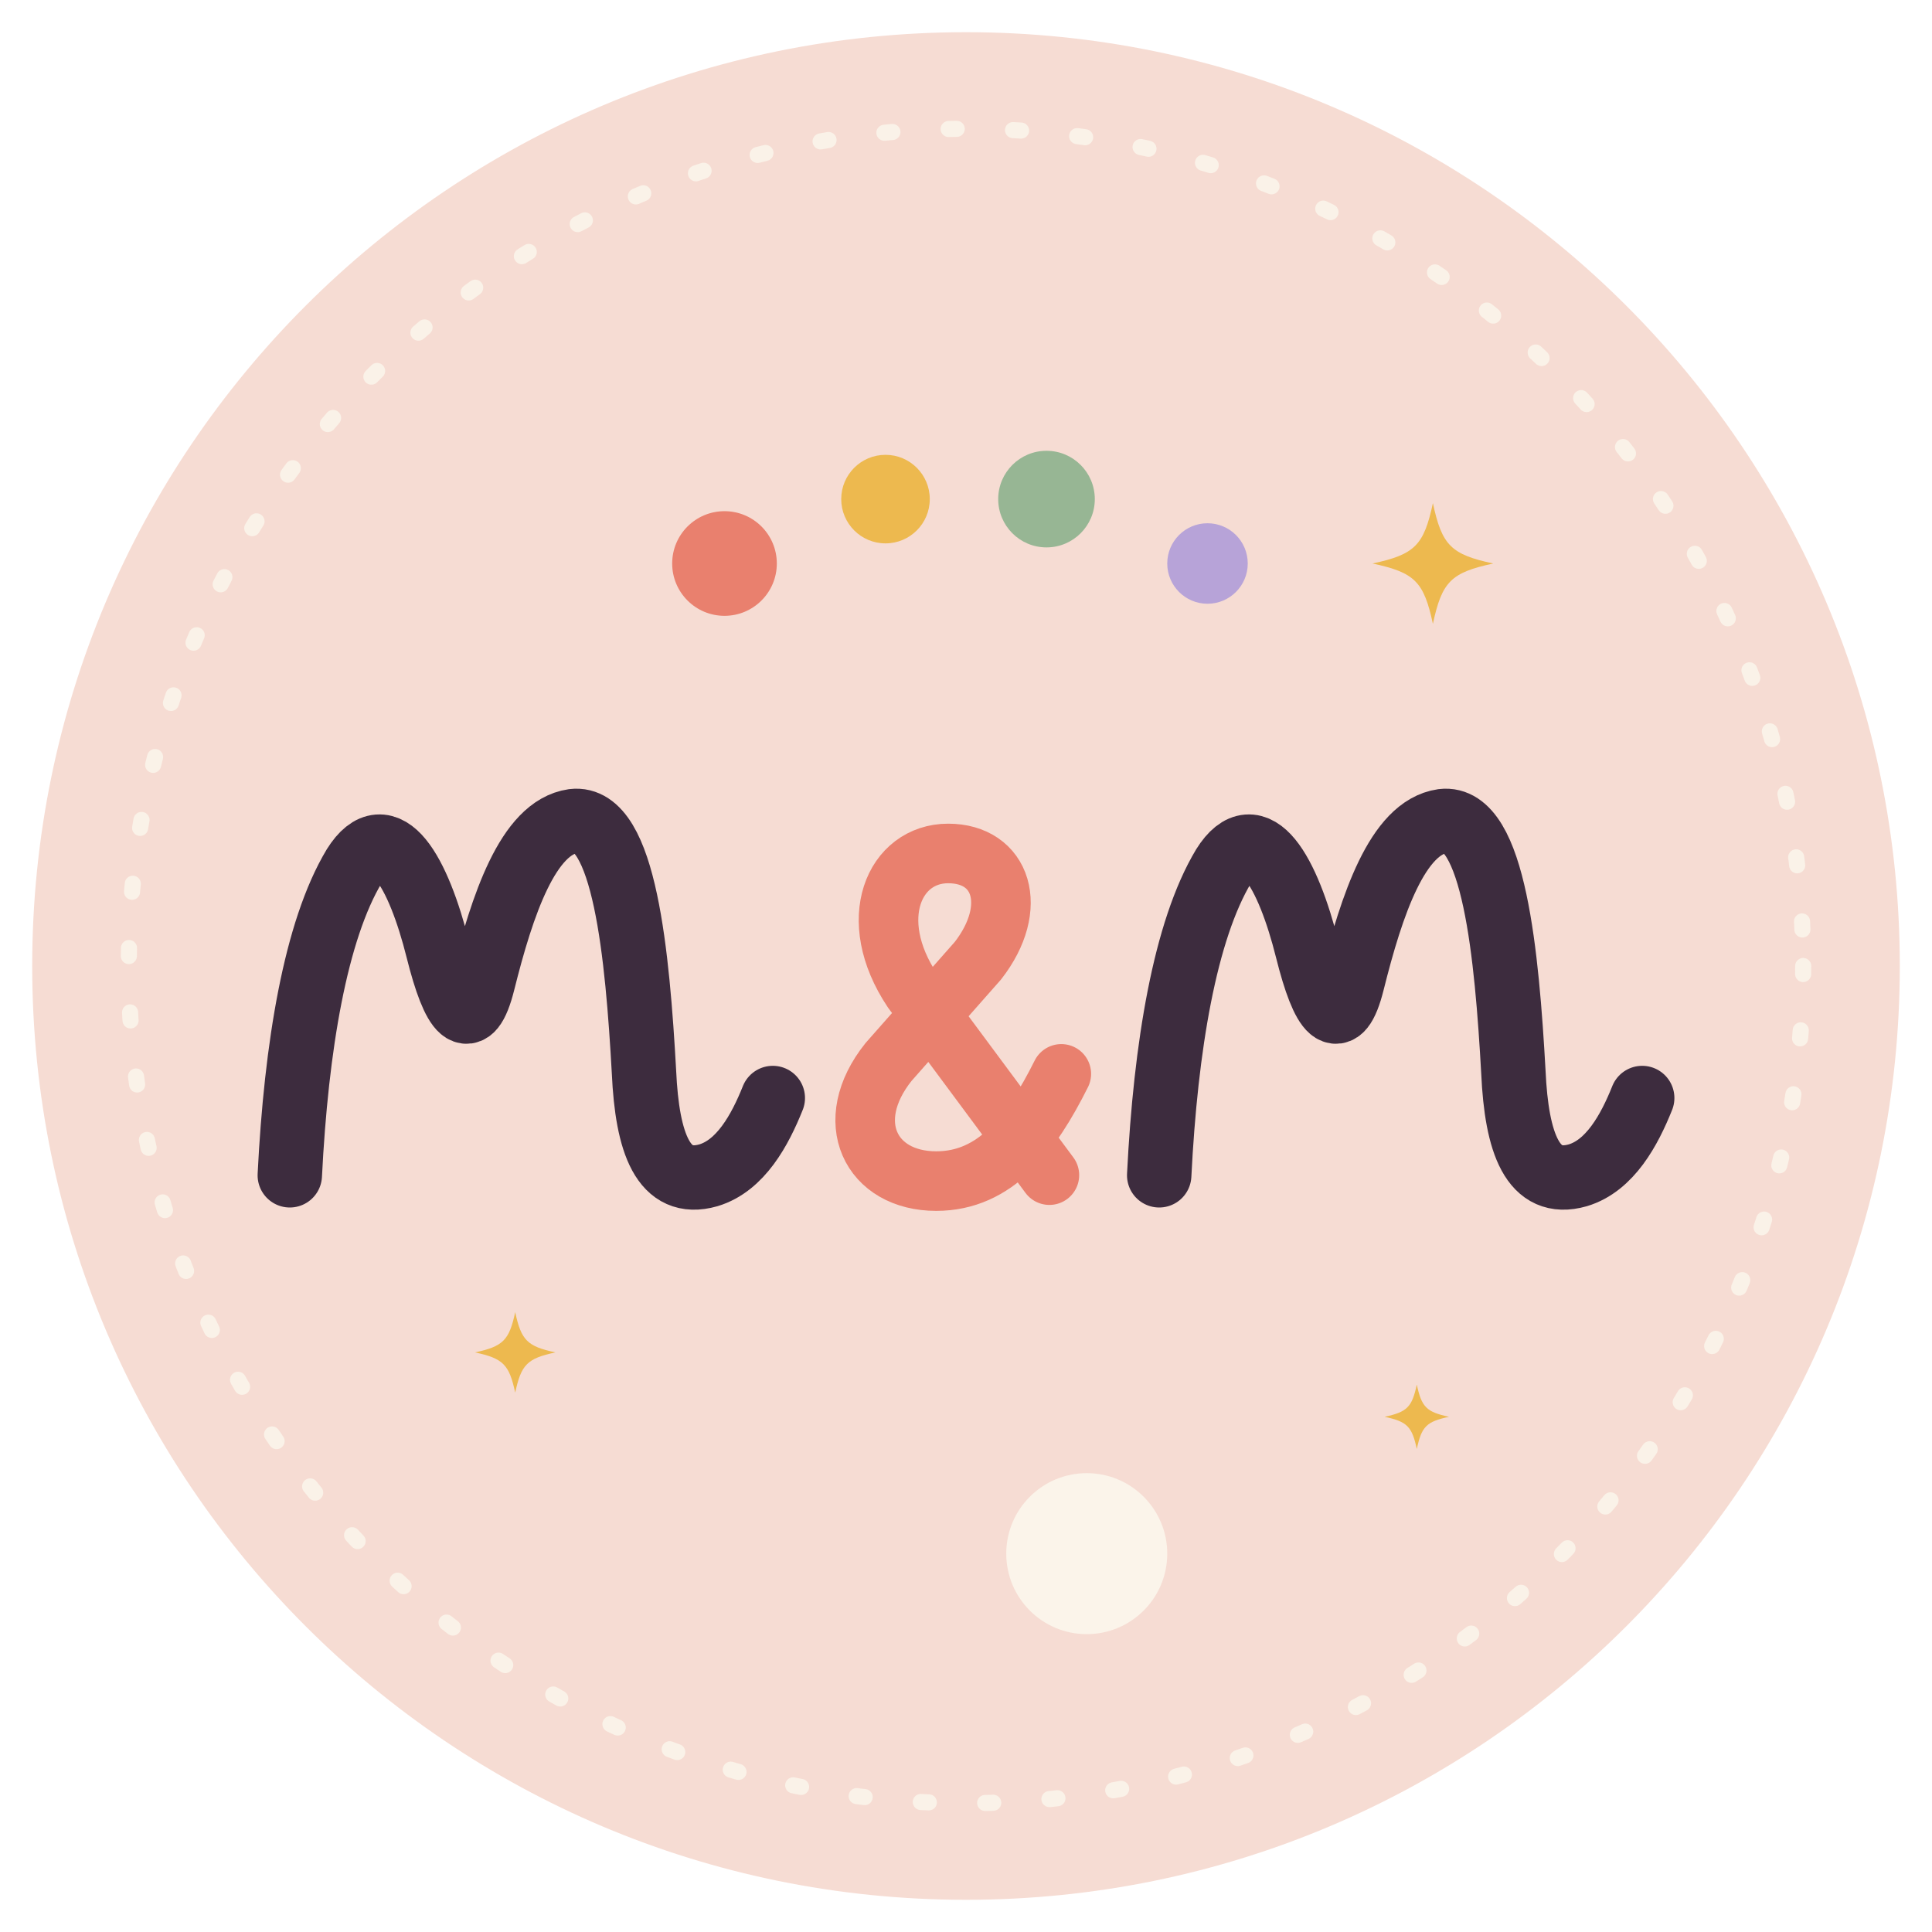
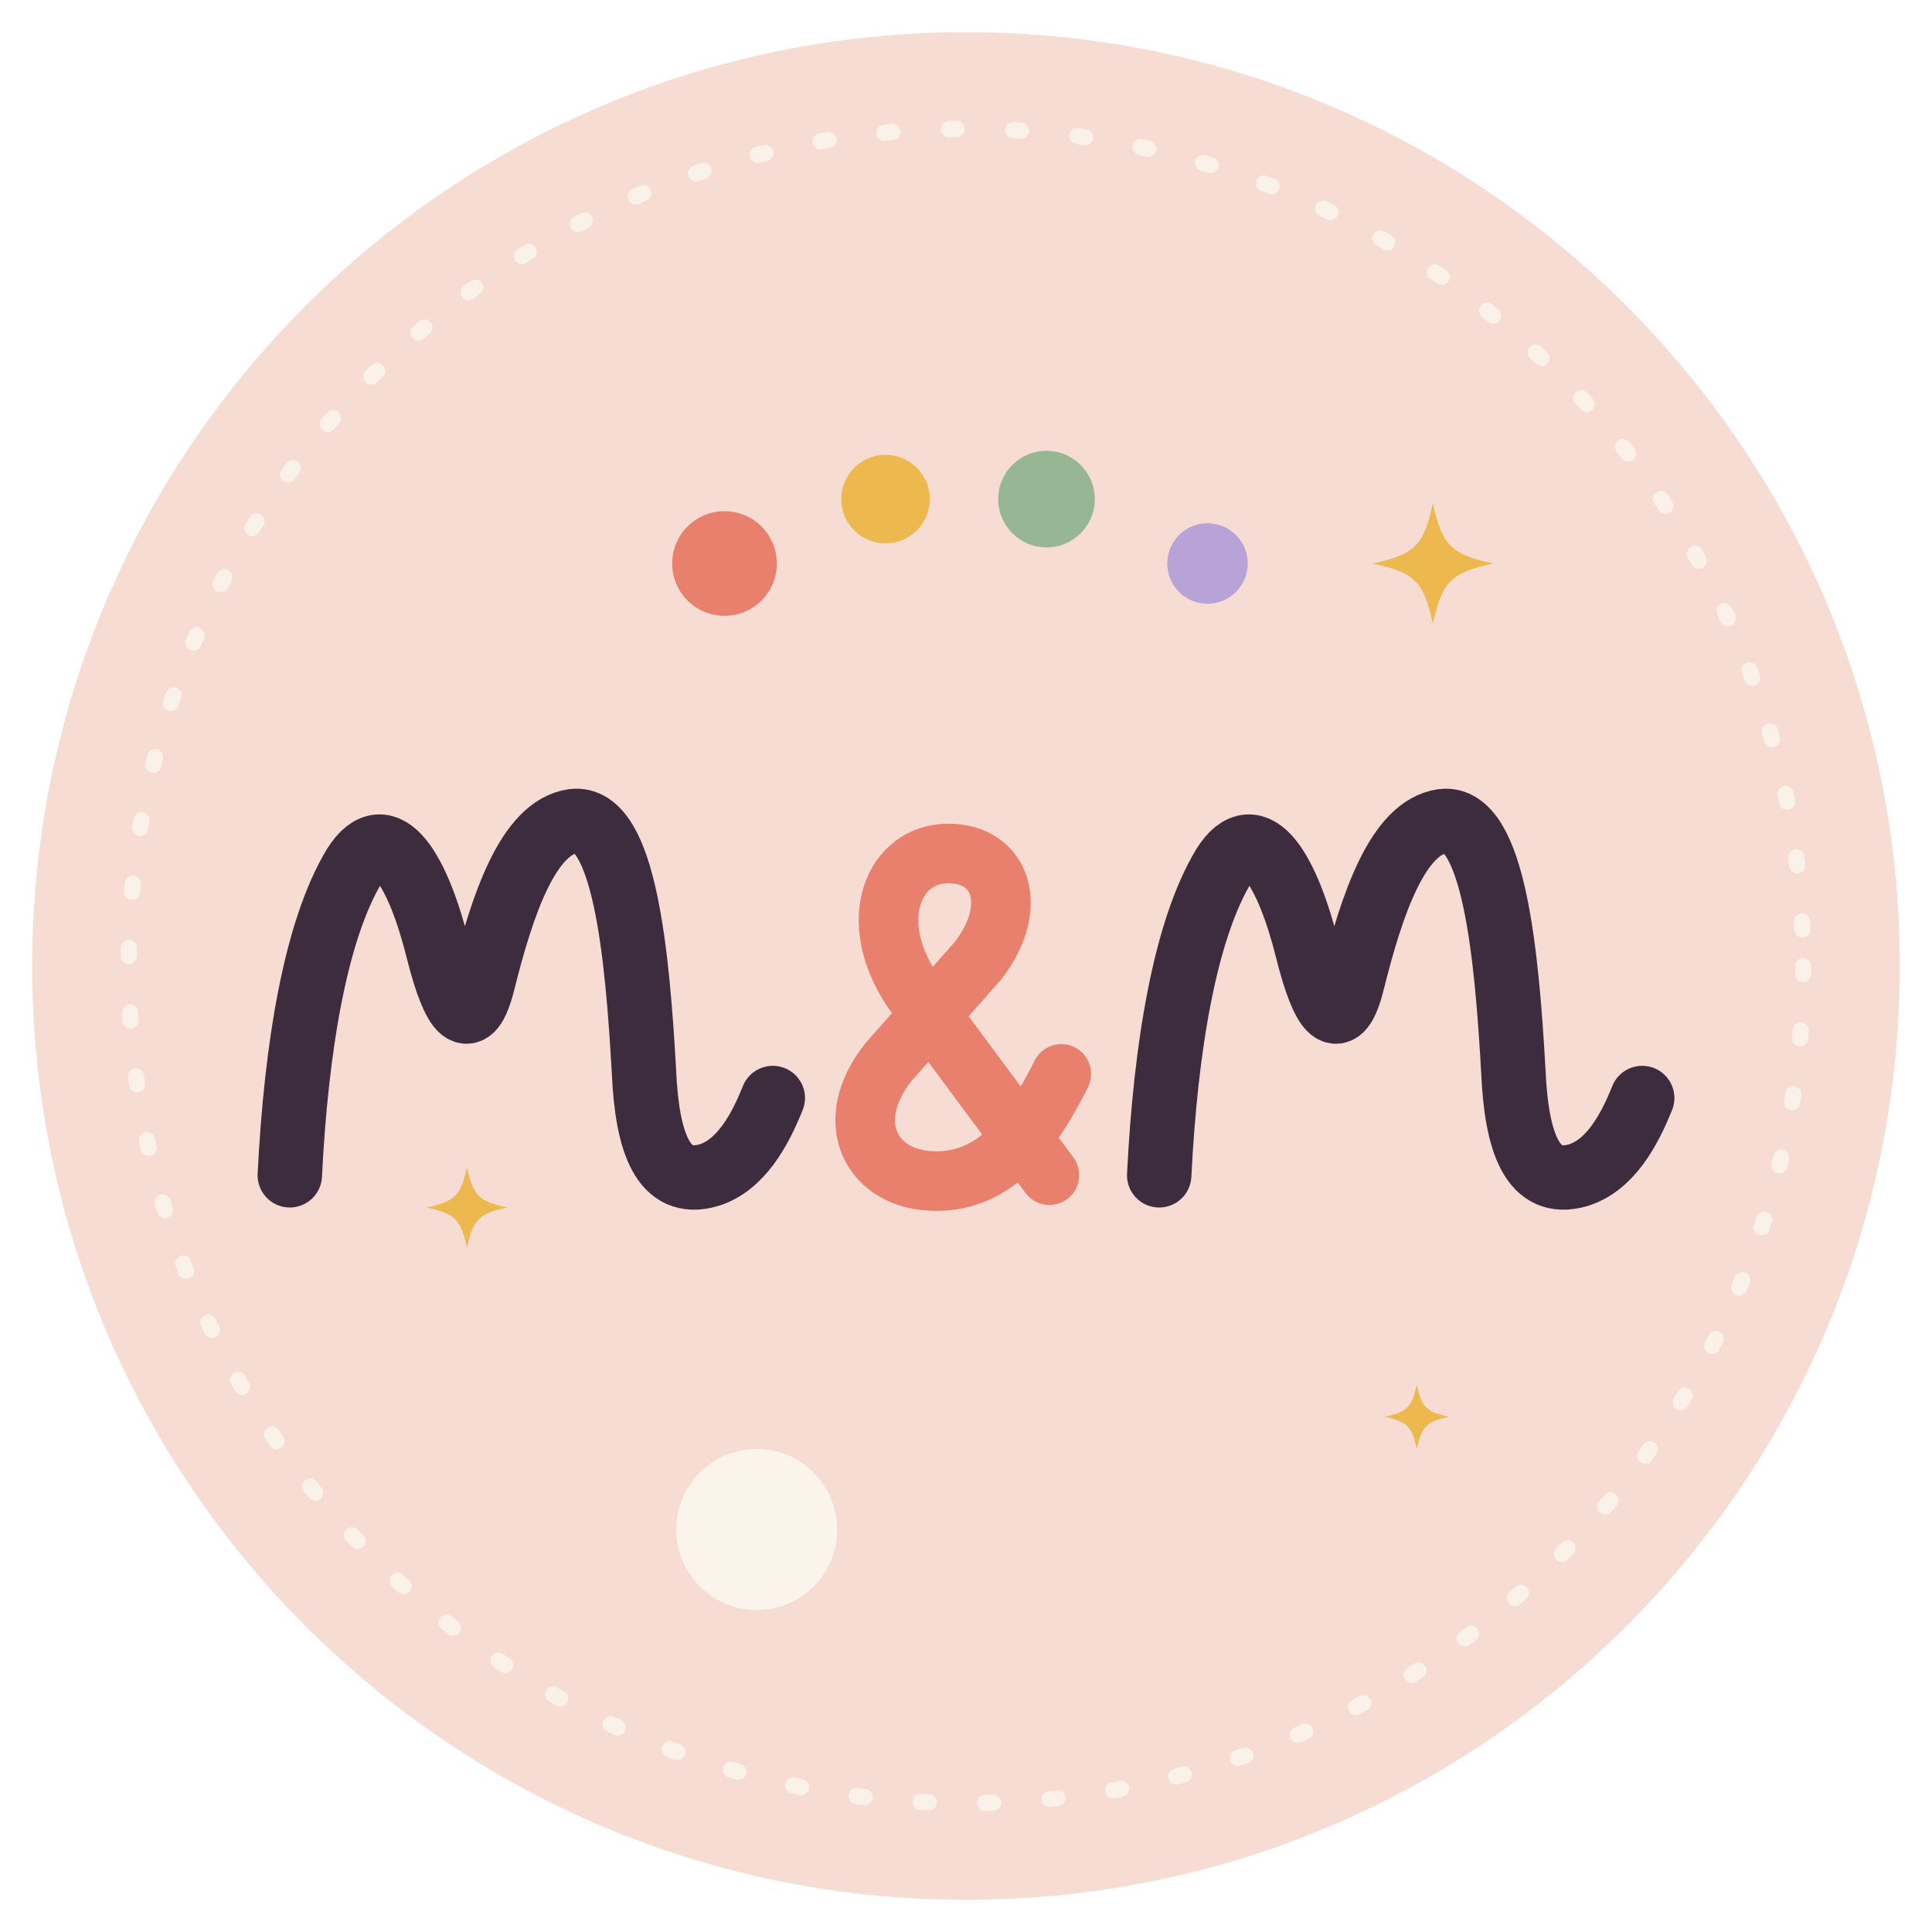
<svg xmlns="http://www.w3.org/2000/svg" viewBox="0 0 240 240" width="480" height="480" role="img" aria-label="Muse &amp; Make">
  <defs>
    <clipPath id="c">
      <circle cx="120" cy="120" r="116" />
    </clipPath>
  </defs>
  <g transform="translate(120 120)">
    <g>
      <g transform="translate(-120 -120)">
        <g clip-path="url(#c)">
          <circle cx="120" cy="120" r="116" fill="#F6DCD3" />
          <circle cx="120" cy="120" r="104" fill="none" stroke="#FBF4EA" stroke-width="2" stroke-dasharray="1 7" stroke-linecap="round" opacity=".9" />
          <g>
-             <circle cx="135" cy="193" r="10" fill="#FBF4EA" />
+             <circle cx="94" cy="190" r="10" fill="#FBF4EA" />
            <circle cx="90" cy="70" r="6.5" fill="#E9806E" opacity="1" />
            <circle cx="110" cy="62" r="5.5" fill="#EDB94F" opacity="1" />
            <circle cx="130" cy="62" r="6" fill="#97B694" opacity="1" />
            <circle cx="150" cy="70" r="5" fill="#B7A3D8" opacity="1" />
            <g opacity="1">
              <g transform="translate(66.1 147.6)">
                <g>
                  <g transform="translate(-66.1 -147.6)">
                    <path d="M 36.0 146.0 C 36.8 130.0 39.2 115.6 44.0 107.6 C 48.0 101.2 52.0 108.4 54.4 118.0 C 56.4 126.0 58.4 128.4 60.0 122.0 C 62.4 112.4 65.6 102.8 71.2 102.0 C 77.6 101.2 79.2 118.8 80.0 133.2 C 80.4 142.0 82.4 147.6 88.0 146.0 C 92.0 144.8 94.4 140.4 96.0 136.4" fill="none" stroke="#3D2C3E" stroke-width="8" stroke-linecap="round" stroke-linejoin="round" />
                  </g>
                </g>
              </g>
              <g transform="translate(118.4 146.7)">
                <g>
                  <g transform="translate(-118.4 -146.7)">
                    <path d="M 130.36 145.98 L 113.34 123.04 C 107.42 114.16 111.12 106.02 117.78 106.02 C 124.44 106.02 126.66 112.68 121.48 119.34 L 110.38 131.92 C 104.46 139.32 108.16 146.72 116.3 146.72 C 123.7 146.72 128.14 140.8 131.84 133.4" fill="none" stroke="#E9806E" stroke-width="7.4" stroke-linecap="round" stroke-linejoin="round" />
                  </g>
                </g>
              </g>
              <g transform="translate(174.1 147.6)">
                <g>
                  <g transform="translate(-174.1 -147.6)">
                    <path d="M 144.0 146.0 C 144.8 130.0 147.2 115.6 152.0 107.6 C 156.0 101.2 160.0 108.4 162.4 118.0 C 164.4 126.0 166.4 128.4 168.0 122.0 C 170.4 112.4 173.6 102.8 179.2 102.0 C 185.6 101.2 187.2 118.8 188.0 133.2 C 188.4 142.0 190.4 147.6 196.0 146.0 C 200.0 144.8 202.4 140.4 204.0 136.4" fill="none" stroke="#3D2C3E" stroke-width="8" stroke-linecap="round" stroke-linejoin="round" />
                  </g>
                </g>
              </g>
            </g>
          </g>
          <g transform="translate(178 70) scale(0.75)">
            <path opacity="1" fill="#EDB94F" d="M0 -10 C 1.5 -3, 3 -1.5, 10 0 C 3 1.5, 1.5 3, 0 10 C -1.5 3, -3 1.5, -10 0 C -3 -1.5, -1.5 -3, 0 -10 Z" />
          </g>
-           <g transform="translate(64 168) scale(0.5)">
+           <g transform="translate(58 150) scale(0.5)">
            <path opacity="1" fill="#EDB94F" d="M0 -10 C 1.5 -3, 3 -1.5, 10 0 C 3 1.5, 1.5 3, 0 10 C -1.5 3, -3 1.5, -10 0 C -3 -1.5, -1.5 -3, 0 -10 Z" />
          </g>
          <g transform="translate(176 176) scale(0.4)">
            <path opacity="1" fill="#EDB94F" d="M0 -10 C 1.5 -3, 3 -1.5, 10 0 C 3 1.5, 1.5 3, 0 10 C -1.5 3, -3 1.5, -10 0 C -3 -1.5, -1.5 -3, 0 -10 Z" />
          </g>
        </g>
      </g>
    </g>
  </g>
</svg>
